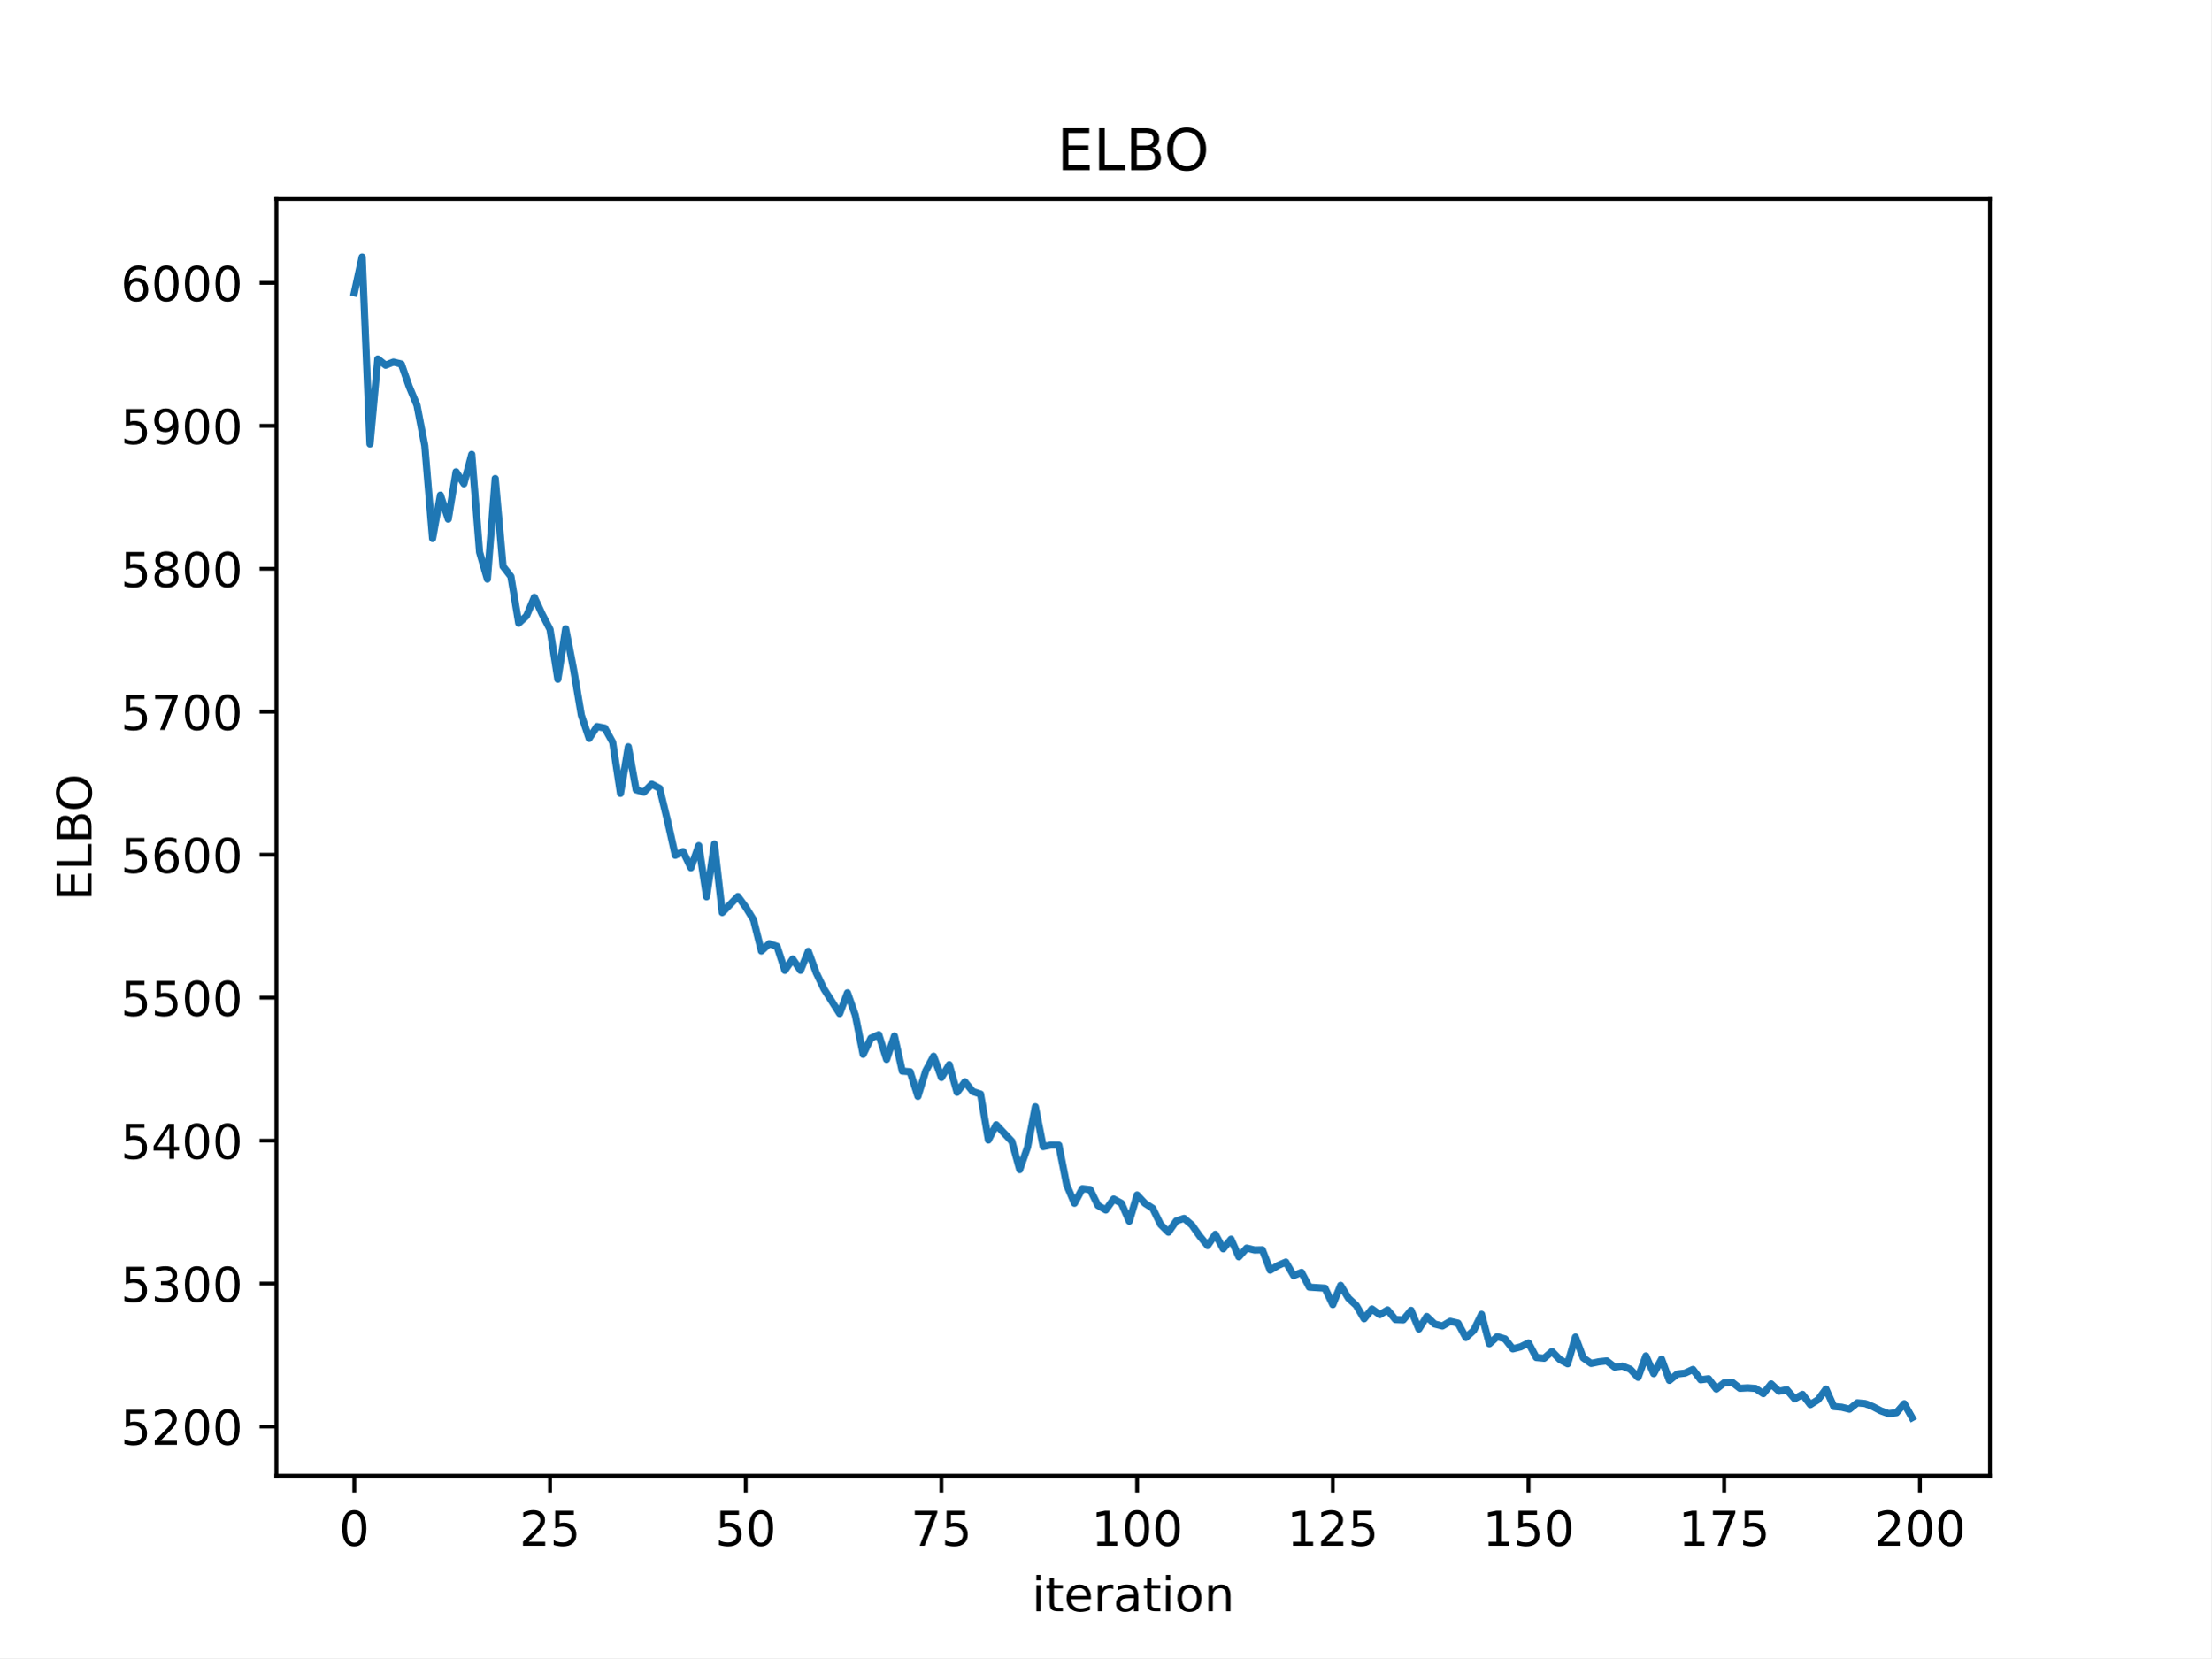
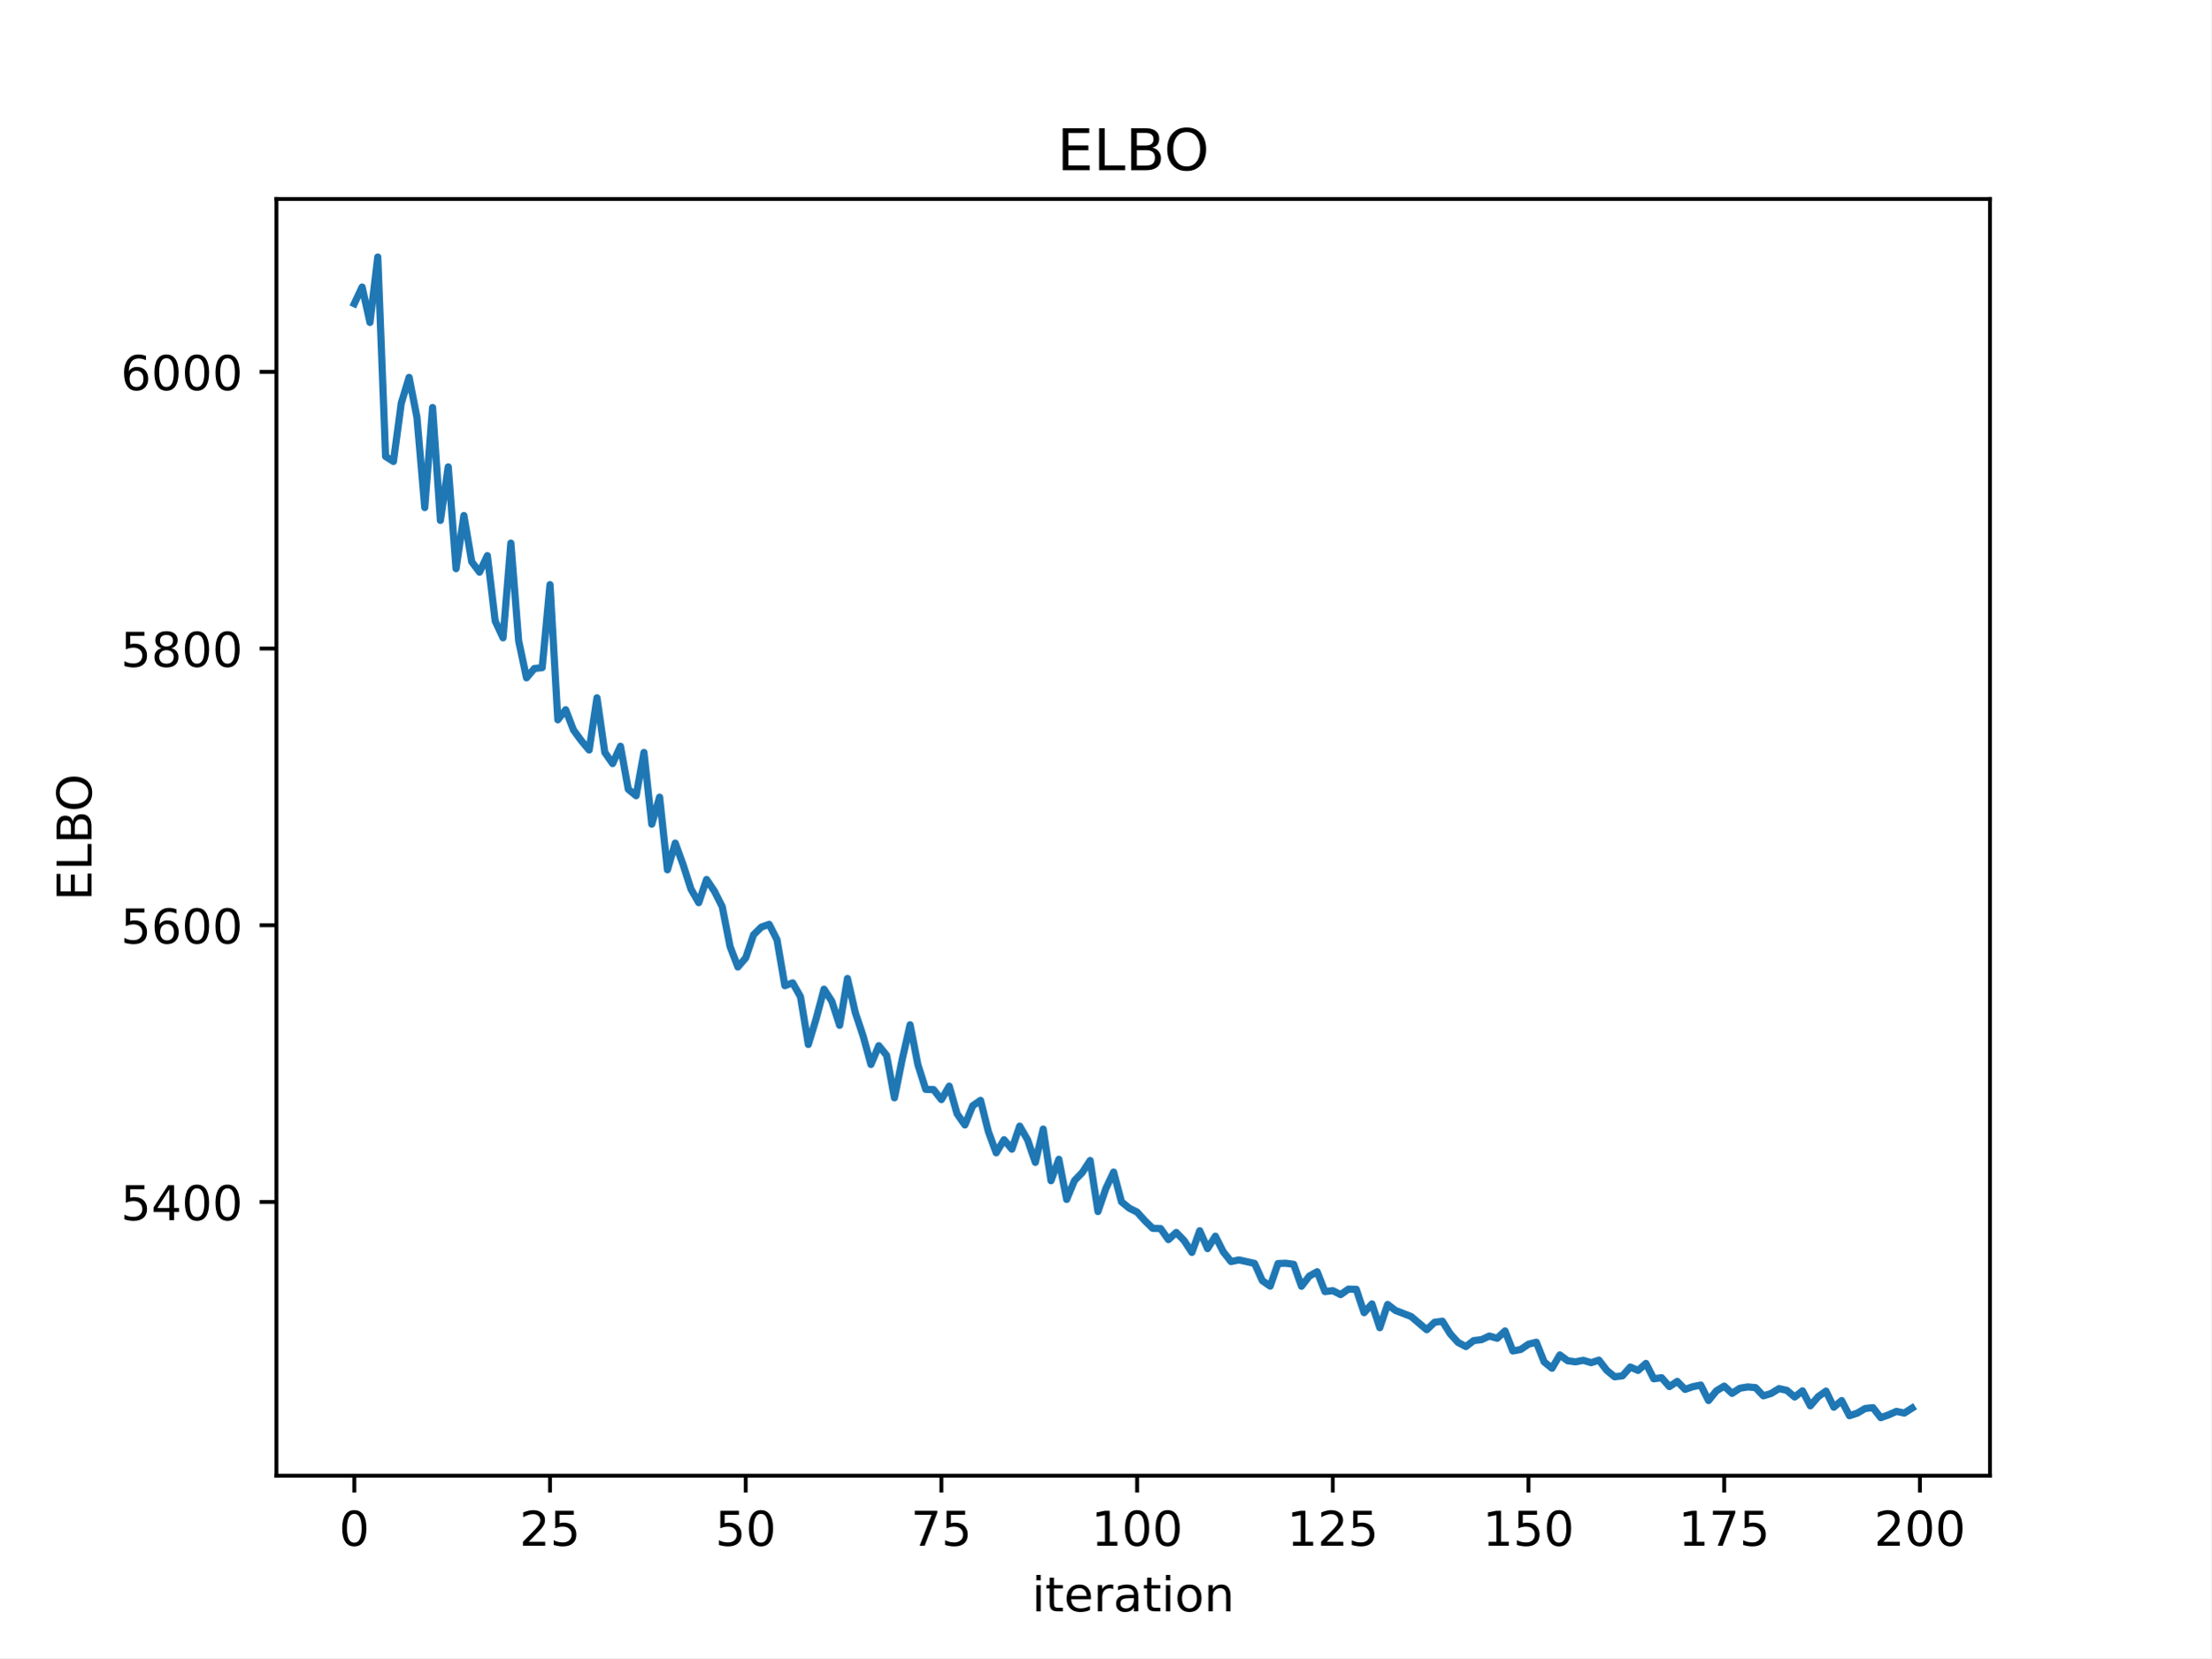
<svg xmlns="http://www.w3.org/2000/svg" xmlns:xlink="http://www.w3.org/1999/xlink" width="460.8pt" height="345.6pt" viewBox="0 0 460.8 345.6" version="1.1">
  <defs>
    <style type="text/css">*{stroke-linejoin: round; stroke-linecap: butt}</style>
  </defs>
  <g id="figure_1">
    <g id="patch_1">
      <path d="M 0 345.6  L 460.8 345.6  L 460.8 0  L 0 0  z " style="fill: #ffffff" />
    </g>
    <g id="axes_1">
      <g id="patch_2">
        <path d="M 57.6 307.584  L 414.72 307.584  L 414.72 41.472  L 57.6 41.472  z " style="fill: #ffffff" />
      </g>
      <g id="matplotlib.axis_1">
        <g id="xtick_1">
          <g id="line2d_1">
            <defs>
-               <path id="mb7f501139d" d="M 0 0  L 0 3.5  " style="stroke: #000000; stroke-width: 0.8" />
-             </defs>
-             <g>
-               <use xlink:href="#mb7f501139d" x="73.833" y="307.584" style="stroke: #000000; stroke-width: 0.8" />
+               <path id="m1cf85488b2" d="M 0 0  L 0 3.5  " style="stroke: #000000; stroke-width: 0.8" />
+             </defs>
+             <g>
+               <use xlink:href="#m1cf85488b2" x="73.833" y="307.584" style="stroke: #000000; stroke-width: 0.8" />
            </g>
          </g>
          <g id="text_1">
            <g transform="translate(70.65148 322.1824) scale(0.1 -0.1)">
              <defs>
                <path id="DejaVuSans-30" d="M 2034 4250  Q 1547 4250 1301 3770  Q 1056 3291 1056 2328  Q 1056 1369 1301 889  Q 1547 409 2034 409  Q 2525 409 2770 889  Q 3016 1369 3016 2328  Q 3016 3291 2770 3770  Q 2525 4250 2034 4250  z M 2034 4750  Q 2819 4750 3233 4129  Q 3647 3509 3647 2328  Q 3647 1150 3233 529  Q 2819 -91 2034 -91  Q 1250 -91 836 529  Q 422 1150 422 2328  Q 422 3509 836 4129  Q 1250 4750 2034 4750  z " transform="scale(0.015625)" />
              </defs>
              <use xlink:href="#DejaVuSans-30" />
            </g>
          </g>
        </g>
        <g id="xtick_2">
          <g id="line2d_2">
            <g>
-               <use xlink:href="#mb7f501139d" x="114.618" y="307.584" style="stroke: #000000; stroke-width: 0.8" />
+               <use xlink:href="#m1cf85488b2" x="114.618" y="307.584" style="stroke: #000000; stroke-width: 0.8" />
            </g>
          </g>
          <g id="text_2">
            <g transform="translate(108.256 322.1824) scale(0.1 -0.1)">
              <defs>
                <path id="DejaVuSans-32" d="M 1228 531  L 3431 531  L 3431 0  L 469 0  L 469 531  Q 828 903 1448 1529  Q 2069 2156 2228 2338  Q 2531 2678 2651 2914  Q 2772 3150 2772 3378  Q 2772 3750 2511 3984  Q 2250 4219 1831 4219  Q 1534 4219 1204 4116  Q 875 4013 500 3803  L 500 4441  Q 881 4594 1212 4672  Q 1544 4750 1819 4750  Q 2544 4750 2975 4387  Q 3406 4025 3406 3419  Q 3406 3131 3298 2873  Q 3191 2616 2906 2266  Q 2828 2175 2409 1742  Q 1991 1309 1228 531  z " transform="scale(0.015625)" />
                <path id="DejaVuSans-35" d="M 691 4666  L 3169 4666  L 3169 4134  L 1269 4134  L 1269 2991  Q 1406 3038 1543 3061  Q 1681 3084 1819 3084  Q 2600 3084 3056 2656  Q 3513 2228 3513 1497  Q 3513 744 3044 326  Q 2575 -91 1722 -91  Q 1428 -91 1123 -41  Q 819 9 494 109  L 494 744  Q 775 591 1075 516  Q 1375 441 1709 441  Q 2250 441 2565 725  Q 2881 1009 2881 1497  Q 2881 1984 2565 2268  Q 2250 2553 1709 2553  Q 1456 2553 1204 2497  Q 953 2441 691 2322  L 691 4666  z " transform="scale(0.015625)" />
              </defs>
              <use xlink:href="#DejaVuSans-32" />
              <use xlink:href="#DejaVuSans-35" transform="translate(63.62305 0)" />
            </g>
          </g>
        </g>
        <g id="xtick_3">
          <g id="line2d_3">
            <g>
-               <use xlink:href="#mb7f501139d" x="155.404" y="307.584" style="stroke: #000000; stroke-width: 0.8" />
+               <use xlink:href="#m1cf85488b2" x="155.404" y="307.584" style="stroke: #000000; stroke-width: 0.8" />
            </g>
          </g>
          <g id="text_3">
            <g transform="translate(149.0417 322.1824) scale(0.1 -0.1)">
              <use xlink:href="#DejaVuSans-35" />
              <use xlink:href="#DejaVuSans-30" transform="translate(63.62305 0)" />
            </g>
          </g>
        </g>
        <g id="xtick_4">
          <g id="line2d_4">
            <g>
-               <use xlink:href="#mb7f501139d" x="196.19" y="307.584" style="stroke: #000000; stroke-width: 0.8" />
+               <use xlink:href="#m1cf85488b2" x="196.19" y="307.584" style="stroke: #000000; stroke-width: 0.8" />
            </g>
          </g>
          <g id="text_4">
            <g transform="translate(189.8275 322.1824) scale(0.1 -0.1)">
              <defs>
                <path id="DejaVuSans-37" d="M 525 4666  L 3525 4666  L 3525 4397  L 1831 0  L 1172 0  L 2766 4134  L 525 4134  L 525 4666  z " transform="scale(0.015625)" />
              </defs>
              <use xlink:href="#DejaVuSans-37" />
              <use xlink:href="#DejaVuSans-35" transform="translate(63.62305 0)" />
            </g>
          </g>
        </g>
        <g id="xtick_5">
          <g id="line2d_5">
            <g>
-               <use xlink:href="#mb7f501139d" x="236.976" y="307.584" style="stroke: #000000; stroke-width: 0.8" />
+               <use xlink:href="#m1cf85488b2" x="236.976" y="307.584" style="stroke: #000000; stroke-width: 0.8" />
            </g>
          </g>
          <g id="text_5">
            <g transform="translate(227.432 322.1824) scale(0.1 -0.1)">
              <defs>
                <path id="DejaVuSans-31" d="M 794 531  L 1825 531  L 1825 4091  L 703 3866  L 703 4441  L 1819 4666  L 2450 4666  L 2450 531  L 3481 531  L 3481 0  L 794 0  L 794 531  z " transform="scale(0.015625)" />
              </defs>
              <use xlink:href="#DejaVuSans-31" />
              <use xlink:href="#DejaVuSans-30" transform="translate(63.62305 0)" />
              <use xlink:href="#DejaVuSans-30" transform="translate(127.2461 0)" />
            </g>
          </g>
        </g>
        <g id="xtick_6">
          <g id="line2d_6">
            <g>
-               <use xlink:href="#mb7f501139d" x="277.761" y="307.584" style="stroke: #000000; stroke-width: 0.8" />
+               <use xlink:href="#m1cf85488b2" x="277.761" y="307.584" style="stroke: #000000; stroke-width: 0.8" />
            </g>
          </g>
          <g id="text_6">
            <g transform="translate(268.2177 322.1824) scale(0.1 -0.1)">
              <use xlink:href="#DejaVuSans-31" />
              <use xlink:href="#DejaVuSans-32" transform="translate(63.62305 0)" />
              <use xlink:href="#DejaVuSans-35" transform="translate(127.2461 0)" />
            </g>
          </g>
        </g>
        <g id="xtick_7">
          <g id="line2d_7">
            <g>
-               <use xlink:href="#mb7f501139d" x="318.547" y="307.584" style="stroke: #000000; stroke-width: 0.8" />
+               <use xlink:href="#m1cf85488b2" x="318.547" y="307.584" style="stroke: #000000; stroke-width: 0.8" />
            </g>
          </g>
          <g id="text_7">
            <g transform="translate(309.0035 322.1824) scale(0.1 -0.1)">
              <use xlink:href="#DejaVuSans-31" />
              <use xlink:href="#DejaVuSans-35" transform="translate(63.62305 0)" />
              <use xlink:href="#DejaVuSans-30" transform="translate(127.2461 0)" />
            </g>
          </g>
        </g>
        <g id="xtick_8">
          <g id="line2d_8">
            <g>
-               <use xlink:href="#mb7f501139d" x="359.333" y="307.584" style="stroke: #000000; stroke-width: 0.8" />
+               <use xlink:href="#m1cf85488b2" x="359.333" y="307.584" style="stroke: #000000; stroke-width: 0.8" />
            </g>
          </g>
          <g id="text_8">
            <g transform="translate(349.7892 322.1824) scale(0.1 -0.1)">
              <use xlink:href="#DejaVuSans-31" />
              <use xlink:href="#DejaVuSans-37" transform="translate(63.62305 0)" />
              <use xlink:href="#DejaVuSans-35" transform="translate(127.2461 0)" />
            </g>
          </g>
        </g>
        <g id="xtick_9">
          <g id="line2d_9">
            <g>
-               <use xlink:href="#mb7f501139d" x="400.119" y="307.584" style="stroke: #000000; stroke-width: 0.8" />
+               <use xlink:href="#m1cf85488b2" x="400.119" y="307.584" style="stroke: #000000; stroke-width: 0.8" />
            </g>
          </g>
          <g id="text_9">
            <g transform="translate(390.575 322.1824) scale(0.1 -0.1)">
              <use xlink:href="#DejaVuSans-32" />
              <use xlink:href="#DejaVuSans-30" transform="translate(63.62305 0)" />
              <use xlink:href="#DejaVuSans-30" transform="translate(127.2461 0)" />
            </g>
          </g>
        </g>
        <g id="text_10">
          <g transform="translate(215.0373 335.8606) scale(0.1 -0.1)">
            <defs>
              <path id="DejaVuSans-69" d="M 603 3500  L 1178 3500  L 1178 0  L 603 0  L 603 3500  z M 603 4863  L 1178 4863  L 1178 4134  L 603 4134  L 603 4863  z " transform="scale(0.015625)" />
              <path id="DejaVuSans-74" d="M 1172 4494  L 1172 3500  L 2356 3500  L 2356 3053  L 1172 3053  L 1172 1153  Q 1172 725 1289 603  Q 1406 481 1766 481  L 2356 481  L 2356 0  L 1766 0  Q 1100 0 847 248  Q 594 497 594 1153  L 594 3053  L 172 3053  L 172 3500  L 594 3500  L 594 4494  L 1172 4494  z " transform="scale(0.015625)" />
              <path id="DejaVuSans-65" d="M 3597 1894  L 3597 1613  L 953 1613  Q 991 1019 1311 708  Q 1631 397 2203 397  Q 2534 397 2845 478  Q 3156 559 3463 722  L 3463 178  Q 3153 47 2828 -22  Q 2503 -91 2169 -91  Q 1331 -91 842 396  Q 353 884 353 1716  Q 353 2575 817 3079  Q 1281 3584 2069 3584  Q 2775 3584 3186 3129  Q 3597 2675 3597 1894  z M 3022 2063  Q 3016 2534 2758 2815  Q 2500 3097 2075 3097  Q 1594 3097 1305 2825  Q 1016 2553 972 2059  L 3022 2063  z " transform="scale(0.015625)" />
              <path id="DejaVuSans-72" d="M 2631 2963  Q 2534 3019 2420 3045  Q 2306 3072 2169 3072  Q 1681 3072 1420 2755  Q 1159 2438 1159 1844  L 1159 0  L 581 0  L 581 3500  L 1159 3500  L 1159 2956  Q 1341 3275 1631 3429  Q 1922 3584 2338 3584  Q 2397 3584 2469 3576  Q 2541 3569 2628 3553  L 2631 2963  z " transform="scale(0.015625)" />
              <path id="DejaVuSans-61" d="M 2194 1759  Q 1497 1759 1228 1600  Q 959 1441 959 1056  Q 959 750 1161 570  Q 1363 391 1709 391  Q 2188 391 2477 730  Q 2766 1069 2766 1631  L 2766 1759  L 2194 1759  z M 3341 1997  L 3341 0  L 2766 0  L 2766 531  Q 2569 213 2275 61  Q 1981 -91 1556 -91  Q 1019 -91 701 211  Q 384 513 384 1019  Q 384 1609 779 1909  Q 1175 2209 1959 2209  L 2766 2209  L 2766 2266  Q 2766 2663 2505 2880  Q 2244 3097 1772 3097  Q 1472 3097 1187 3025  Q 903 2953 641 2809  L 641 3341  Q 956 3463 1253 3523  Q 1550 3584 1831 3584  Q 2591 3584 2966 3190  Q 3341 2797 3341 1997  z " transform="scale(0.015625)" />
              <path id="DejaVuSans-6f" d="M 1959 3097  Q 1497 3097 1228 2736  Q 959 2375 959 1747  Q 959 1119 1226 758  Q 1494 397 1959 397  Q 2419 397 2687 759  Q 2956 1122 2956 1747  Q 2956 2369 2687 2733  Q 2419 3097 1959 3097  z M 1959 3584  Q 2709 3584 3137 3096  Q 3566 2609 3566 1747  Q 3566 888 3137 398  Q 2709 -91 1959 -91  Q 1206 -91 779 398  Q 353 888 353 1747  Q 353 2609 779 3096  Q 1206 3584 1959 3584  z " transform="scale(0.015625)" />
              <path id="DejaVuSans-6e" d="M 3513 2113  L 3513 0  L 2938 0  L 2938 2094  Q 2938 2591 2744 2837  Q 2550 3084 2163 3084  Q 1697 3084 1428 2787  Q 1159 2491 1159 1978  L 1159 0  L 581 0  L 581 3500  L 1159 3500  L 1159 2956  Q 1366 3272 1645 3428  Q 1925 3584 2291 3584  Q 2894 3584 3203 3211  Q 3513 2838 3513 2113  z " transform="scale(0.015625)" />
            </defs>
            <use xlink:href="#DejaVuSans-69" />
            <use xlink:href="#DejaVuSans-74" transform="translate(27.7832 0)" />
            <use xlink:href="#DejaVuSans-65" transform="translate(66.99219 0)" />
            <use xlink:href="#DejaVuSans-72" transform="translate(128.5156 0)" />
            <use xlink:href="#DejaVuSans-61" transform="translate(169.6289 0)" />
            <use xlink:href="#DejaVuSans-74" transform="translate(230.9082 0)" />
            <use xlink:href="#DejaVuSans-69" transform="translate(270.1172 0)" />
            <use xlink:href="#DejaVuSans-6f" transform="translate(297.9004 0)" />
            <use xlink:href="#DejaVuSans-6e" transform="translate(359.082 0)" />
          </g>
        </g>
      </g>
      <g id="matplotlib.axis_2">
        <g id="ytick_1">
          <g id="line2d_10">
            <defs>
-               <path id="m2d5687b3a6" d="M 0 0  L -3.5 0  " style="stroke: #000000; stroke-width: 0.8" />
-             </defs>
-             <g>
-               <use xlink:href="#m2d5687b3a6" x="57.6" y="297.341" style="stroke: #000000; stroke-width: 0.8" />
+               <path id="ma1408e52fb" d="M 0 0  L -3.5 0  " style="stroke: #000000; stroke-width: 0.8" />
+             </defs>
+             <g>
+               <use xlink:href="#ma1408e52fb" x="57.6" y="250.532" style="stroke: #000000; stroke-width: 0.8" />
            </g>
          </g>
          <g id="text_11">
-             <g transform="translate(25.15 301.1407) scale(0.1 -0.1)">
-               <use xlink:href="#DejaVuSans-35" />
-               <use xlink:href="#DejaVuSans-32" transform="translate(63.62305 0)" />
+             <g transform="translate(25.15 254.3309) scale(0.1 -0.1)">
+               <defs>
+                 <path id="DejaVuSans-34" d="M 2419 4116  L 825 1625  L 2419 1625  L 2419 4116  z M 2253 4666  L 3047 4666  L 3047 1625  L 3713 1625  L 3713 1100  L 3047 1100  L 3047 0  L 2419 0  L 2419 1100  L 313 1100  L 313 1709  L 2253 4666  z " transform="scale(0.015625)" />
+               </defs>
+               <use xlink:href="#DejaVuSans-35" />
+               <use xlink:href="#DejaVuSans-34" transform="translate(63.62305 0)" />
              <use xlink:href="#DejaVuSans-30" transform="translate(127.2461 0)" />
              <use xlink:href="#DejaVuSans-30" transform="translate(190.8691 0)" />
            </g>
          </g>
        </g>
        <g id="ytick_2">
          <g id="line2d_11">
            <g>
-               <use xlink:href="#m2d5687b3a6" x="57.6" y="267.542" style="stroke: #000000; stroke-width: 0.8" />
+               <use xlink:href="#ma1408e52fb" x="57.6" y="192.855" style="stroke: #000000; stroke-width: 0.8" />
            </g>
          </g>
          <g id="text_12">
-             <g transform="translate(25.15 271.3411) scale(0.1 -0.1)">
-               <defs>
-                 <path id="DejaVuSans-33" d="M 2597 2516  Q 3050 2419 3304 2112  Q 3559 1806 3559 1356  Q 3559 666 3084 287  Q 2609 -91 1734 -91  Q 1441 -91 1130 -33  Q 819 25 488 141  L 488 750  Q 750 597 1062 519  Q 1375 441 1716 441  Q 2309 441 2620 675  Q 2931 909 2931 1356  Q 2931 1769 2642 2001  Q 2353 2234 1838 2234  L 1294 2234  L 1294 2753  L 1863 2753  Q 2328 2753 2575 2939  Q 2822 3125 2822 3475  Q 2822 3834 2567 4026  Q 2313 4219 1838 4219  Q 1578 4219 1281 4162  Q 984 4106 628 3988  L 628 4550  Q 988 4650 1302 4700  Q 1616 4750 1894 4750  Q 2613 4750 3031 4423  Q 3450 4097 3450 3541  Q 3450 3153 3228 2886  Q 3006 2619 2597 2516  z " transform="scale(0.015625)" />
-               </defs>
-               <use xlink:href="#DejaVuSans-35" />
-               <use xlink:href="#DejaVuSans-33" transform="translate(63.62305 0)" />
+             <g transform="translate(25.15 196.6538) scale(0.1 -0.1)">
+               <defs>
+                 <path id="DejaVuSans-36" d="M 2113 2584  Q 1688 2584 1439 2293  Q 1191 2003 1191 1497  Q 1191 994 1439 701  Q 1688 409 2113 409  Q 2538 409 2786 701  Q 3034 994 3034 1497  Q 3034 2003 2786 2293  Q 2538 2584 2113 2584  z M 3366 4563  L 3366 3988  Q 3128 4100 2886 4159  Q 2644 4219 2406 4219  Q 1781 4219 1451 3797  Q 1122 3375 1075 2522  Q 1259 2794 1537 2939  Q 1816 3084 2150 3084  Q 2853 3084 3261 2657  Q 3669 2231 3669 1497  Q 3669 778 3244 343  Q 2819 -91 2113 -91  Q 1303 -91 875 529  Q 447 1150 447 2328  Q 447 3434 972 4092  Q 1497 4750 2381 4750  Q 2619 4750 2861 4703  Q 3103 4656 3366 4563  z " transform="scale(0.015625)" />
+               </defs>
+               <use xlink:href="#DejaVuSans-35" />
+               <use xlink:href="#DejaVuSans-36" transform="translate(63.62305 0)" />
              <use xlink:href="#DejaVuSans-30" transform="translate(127.2461 0)" />
              <use xlink:href="#DejaVuSans-30" transform="translate(190.8691 0)" />
            </g>
          </g>
        </g>
        <g id="ytick_3">
          <g id="line2d_12">
            <g>
-               <use xlink:href="#m2d5687b3a6" x="57.6" y="237.742" style="stroke: #000000; stroke-width: 0.8" />
+               <use xlink:href="#ma1408e52fb" x="57.6" y="135.178" style="stroke: #000000; stroke-width: 0.8" />
            </g>
          </g>
          <g id="text_13">
-             <g transform="translate(25.15 241.5416) scale(0.1 -0.1)">
-               <defs>
-                 <path id="DejaVuSans-34" d="M 2419 4116  L 825 1625  L 2419 1625  L 2419 4116  z M 2253 4666  L 3047 4666  L 3047 1625  L 3713 1625  L 3713 1100  L 3047 1100  L 3047 0  L 2419 0  L 2419 1100  L 313 1100  L 313 1709  L 2253 4666  z " transform="scale(0.015625)" />
-               </defs>
-               <use xlink:href="#DejaVuSans-35" />
-               <use xlink:href="#DejaVuSans-34" transform="translate(63.62305 0)" />
+             <g transform="translate(25.15 138.9768) scale(0.1 -0.1)">
+               <defs>
+                 <path id="DejaVuSans-38" d="M 2034 2216  Q 1584 2216 1326 1975  Q 1069 1734 1069 1313  Q 1069 891 1326 650  Q 1584 409 2034 409  Q 2484 409 2743 651  Q 3003 894 3003 1313  Q 3003 1734 2745 1975  Q 2488 2216 2034 2216  z M 1403 2484  Q 997 2584 770 2862  Q 544 3141 544 3541  Q 544 4100 942 4425  Q 1341 4750 2034 4750  Q 2731 4750 3128 4425  Q 3525 4100 3525 3541  Q 3525 3141 3298 2862  Q 3072 2584 2669 2484  Q 3125 2378 3379 2068  Q 3634 1759 3634 1313  Q 3634 634 3220 271  Q 2806 -91 2034 -91  Q 1263 -91 848 271  Q 434 634 434 1313  Q 434 1759 690 2068  Q 947 2378 1403 2484  z M 1172 3481  Q 1172 3119 1398 2916  Q 1625 2713 2034 2713  Q 2441 2713 2670 2916  Q 2900 3119 2900 3481  Q 2900 3844 2670 4047  Q 2441 4250 2034 4250  Q 1625 4250 1398 4047  Q 1172 3844 1172 3481  z " transform="scale(0.015625)" />
+               </defs>
+               <use xlink:href="#DejaVuSans-35" />
+               <use xlink:href="#DejaVuSans-38" transform="translate(63.62305 0)" />
              <use xlink:href="#DejaVuSans-30" transform="translate(127.2461 0)" />
              <use xlink:href="#DejaVuSans-30" transform="translate(190.8691 0)" />
            </g>
          </g>
        </g>
        <g id="ytick_4">
          <g id="line2d_13">
            <g>
-               <use xlink:href="#m2d5687b3a6" x="57.6" y="207.943" style="stroke: #000000; stroke-width: 0.8" />
+               <use xlink:href="#ma1408e52fb" x="57.6" y="77.5" style="stroke: #000000; stroke-width: 0.8" />
            </g>
          </g>
          <g id="text_14">
-             <g transform="translate(25.15 211.7421) scale(0.1 -0.1)">
-               <use xlink:href="#DejaVuSans-35" />
-               <use xlink:href="#DejaVuSans-35" transform="translate(63.62305 0)" />
-               <use xlink:href="#DejaVuSans-30" transform="translate(127.2461 0)" />
-               <use xlink:href="#DejaVuSans-30" transform="translate(190.8691 0)" />
-             </g>
-           </g>
-         </g>
-         <g id="ytick_5">
-           <g id="line2d_14">
-             <g>
-               <use xlink:href="#m2d5687b3a6" x="57.6" y="178.143" style="stroke: #000000; stroke-width: 0.8" />
-             </g>
-           </g>
-           <g id="text_15">
-             <g transform="translate(25.15 181.9426) scale(0.1 -0.1)">
-               <defs>
-                 <path id="DejaVuSans-36" d="M 2113 2584  Q 1688 2584 1439 2293  Q 1191 2003 1191 1497  Q 1191 994 1439 701  Q 1688 409 2113 409  Q 2538 409 2786 701  Q 3034 994 3034 1497  Q 3034 2003 2786 2293  Q 2538 2584 2113 2584  z M 3366 4563  L 3366 3988  Q 3128 4100 2886 4159  Q 2644 4219 2406 4219  Q 1781 4219 1451 3797  Q 1122 3375 1075 2522  Q 1259 2794 1537 2939  Q 1816 3084 2150 3084  Q 2853 3084 3261 2657  Q 3669 2231 3669 1497  Q 3669 778 3244 343  Q 2819 -91 2113 -91  Q 1303 -91 875 529  Q 447 1150 447 2328  Q 447 3434 972 4092  Q 1497 4750 2381 4750  Q 2619 4750 2861 4703  Q 3103 4656 3366 4563  z " transform="scale(0.015625)" />
-               </defs>
-               <use xlink:href="#DejaVuSans-35" />
-               <use xlink:href="#DejaVuSans-36" transform="translate(63.62305 0)" />
-               <use xlink:href="#DejaVuSans-30" transform="translate(127.2461 0)" />
-               <use xlink:href="#DejaVuSans-30" transform="translate(190.8691 0)" />
-             </g>
-           </g>
-         </g>
-         <g id="ytick_6">
-           <g id="line2d_15">
-             <g>
-               <use xlink:href="#m2d5687b3a6" x="57.6" y="148.344" style="stroke: #000000; stroke-width: 0.8" />
-             </g>
-           </g>
-           <g id="text_16">
-             <g transform="translate(25.15 152.1431) scale(0.1 -0.1)">
-               <use xlink:href="#DejaVuSans-35" />
-               <use xlink:href="#DejaVuSans-37" transform="translate(63.62305 0)" />
-               <use xlink:href="#DejaVuSans-30" transform="translate(127.2461 0)" />
-               <use xlink:href="#DejaVuSans-30" transform="translate(190.8691 0)" />
-             </g>
-           </g>
-         </g>
-         <g id="ytick_7">
-           <g id="line2d_16">
-             <g>
-               <use xlink:href="#m2d5687b3a6" x="57.6" y="118.544" style="stroke: #000000; stroke-width: 0.8" />
-             </g>
-           </g>
-           <g id="text_17">
-             <g transform="translate(25.15 122.3436) scale(0.1 -0.1)">
-               <defs>
-                 <path id="DejaVuSans-38" d="M 2034 2216  Q 1584 2216 1326 1975  Q 1069 1734 1069 1313  Q 1069 891 1326 650  Q 1584 409 2034 409  Q 2484 409 2743 651  Q 3003 894 3003 1313  Q 3003 1734 2745 1975  Q 2488 2216 2034 2216  z M 1403 2484  Q 997 2584 770 2862  Q 544 3141 544 3541  Q 544 4100 942 4425  Q 1341 4750 2034 4750  Q 2731 4750 3128 4425  Q 3525 4100 3525 3541  Q 3525 3141 3298 2862  Q 3072 2584 2669 2484  Q 3125 2378 3379 2068  Q 3634 1759 3634 1313  Q 3634 634 3220 271  Q 2806 -91 2034 -91  Q 1263 -91 848 271  Q 434 634 434 1313  Q 434 1759 690 2068  Q 947 2378 1403 2484  z M 1172 3481  Q 1172 3119 1398 2916  Q 1625 2713 2034 2713  Q 2441 2713 2670 2916  Q 2900 3119 2900 3481  Q 2900 3844 2670 4047  Q 2441 4250 2034 4250  Q 1625 4250 1398 4047  Q 1172 3844 1172 3481  z " transform="scale(0.015625)" />
-               </defs>
-               <use xlink:href="#DejaVuSans-35" />
-               <use xlink:href="#DejaVuSans-38" transform="translate(63.62305 0)" />
-               <use xlink:href="#DejaVuSans-30" transform="translate(127.2461 0)" />
-               <use xlink:href="#DejaVuSans-30" transform="translate(190.8691 0)" />
-             </g>
-           </g>
-         </g>
-         <g id="ytick_8">
-           <g id="line2d_17">
-             <g>
-               <use xlink:href="#m2d5687b3a6" x="57.6" y="88.745" style="stroke: #000000; stroke-width: 0.8" />
-             </g>
-           </g>
-           <g id="text_18">
-             <g transform="translate(25.15 92.54404) scale(0.1 -0.1)">
-               <defs>
-                 <path id="DejaVuSans-39" d="M 703 97  L 703 672  Q 941 559 1184 500  Q 1428 441 1663 441  Q 2288 441 2617 861  Q 2947 1281 2994 2138  Q 2813 1869 2534 1725  Q 2256 1581 1919 1581  Q 1219 1581 811 2004  Q 403 2428 403 3163  Q 403 3881 828 4315  Q 1253 4750 1959 4750  Q 2769 4750 3195 4129  Q 3622 3509 3622 2328  Q 3622 1225 3098 567  Q 2575 -91 1691 -91  Q 1453 -91 1209 -44  Q 966 3 703 97  z M 1959 2075  Q 2384 2075 2632 2365  Q 2881 2656 2881 3163  Q 2881 3666 2632 3958  Q 2384 4250 1959 4250  Q 1534 4250 1286 3958  Q 1038 3666 1038 3163  Q 1038 2656 1286 2365  Q 1534 2075 1959 2075  z " transform="scale(0.015625)" />
-               </defs>
-               <use xlink:href="#DejaVuSans-35" />
-               <use xlink:href="#DejaVuSans-39" transform="translate(63.62305 0)" />
-               <use xlink:href="#DejaVuSans-30" transform="translate(127.2461 0)" />
-               <use xlink:href="#DejaVuSans-30" transform="translate(190.8691 0)" />
-             </g>
-           </g>
-         </g>
-         <g id="ytick_9">
-           <g id="line2d_18">
-             <g>
-               <use xlink:href="#m2d5687b3a6" x="57.6" y="58.945" style="stroke: #000000; stroke-width: 0.8" />
-             </g>
-           </g>
-           <g id="text_19">
-             <g transform="translate(25.15 62.74452) scale(0.1 -0.1)">
+             <g transform="translate(25.15 81.29969) scale(0.1 -0.1)">
              <use xlink:href="#DejaVuSans-36" />
              <use xlink:href="#DejaVuSans-30" transform="translate(63.62305 0)" />
              <use xlink:href="#DejaVuSans-30" transform="translate(127.2461 0)" />
              <use xlink:href="#DejaVuSans-30" transform="translate(190.8691 0)" />
            </g>
          </g>
        </g>
-         <g id="text_20">
+         <g id="text_15">
          <g transform="translate(19.07031 187.7522) rotate(-90) scale(0.1 -0.1)">
            <defs>
              <path id="DejaVuSans-45" d="M 628 4666  L 3578 4666  L 3578 4134  L 1259 4134  L 1259 2753  L 3481 2753  L 3481 2222  L 1259 2222  L 1259 531  L 3634 531  L 3634 0  L 628 0  L 628 4666  z " transform="scale(0.015625)" />
              <path id="DejaVuSans-4c" d="M 628 4666  L 1259 4666  L 1259 531  L 3531 531  L 3531 0  L 628 0  L 628 4666  z " transform="scale(0.015625)" />
              <path id="DejaVuSans-42" d="M 1259 2228  L 1259 519  L 2272 519  Q 2781 519 3026 730  Q 3272 941 3272 1375  Q 3272 1813 3026 2020  Q 2781 2228 2272 2228  L 1259 2228  z M 1259 4147  L 1259 2741  L 2194 2741  Q 2656 2741 2882 2914  Q 3109 3088 3109 3444  Q 3109 3797 2882 3972  Q 2656 4147 2194 4147  L 1259 4147  z M 628 4666  L 2241 4666  Q 2963 4666 3353 4366  Q 3744 4066 3744 3513  Q 3744 3084 3544 2831  Q 3344 2578 2956 2516  Q 3422 2416 3680 2098  Q 3938 1781 3938 1306  Q 3938 681 3513 340  Q 3088 0 2303 0  L 628 0  L 628 4666  z " transform="scale(0.015625)" />
              <path id="DejaVuSans-4f" d="M 2522 4238  Q 1834 4238 1429 3725  Q 1025 3213 1025 2328  Q 1025 1447 1429 934  Q 1834 422 2522 422  Q 3209 422 3611 934  Q 4013 1447 4013 2328  Q 4013 3213 3611 3725  Q 3209 4238 2522 4238  z M 2522 4750  Q 3503 4750 4090 4092  Q 4678 3434 4678 2328  Q 4678 1225 4090 567  Q 3503 -91 2522 -91  Q 1538 -91 948 565  Q 359 1222 359 2328  Q 359 3434 948 4092  Q 1538 4750 2522 4750  z " transform="scale(0.015625)" />
            </defs>
            <use xlink:href="#DejaVuSans-45" />
            <use xlink:href="#DejaVuSans-4c" transform="translate(63.18359 0)" />
            <use xlink:href="#DejaVuSans-42" transform="translate(118.8965 0)" />
            <use xlink:href="#DejaVuSans-4f" transform="translate(185.75 0)" />
          </g>
        </g>
      </g>
-       <g id="line2d_19">
-         <path d="M 73.833 61.024  L 75.464 53.568  L 77.096 92.544  L 78.727 74.82  L 80.358 76.111  L 81.99 75.463  L 83.621 75.868  L 85.253 80.534  L 86.884 84.438  L 88.516 92.889  L 90.147 112.239  L 91.778 103.204  L 93.41 108.205  L 95.041 98.339  L 96.673 100.829  L 98.304 94.706  L 99.936 115.088  L 101.567 120.7  L 103.198 99.738  L 104.83 118.038  L 106.461 120.141  L 108.093 129.892  L 109.724 128.365  L 111.356 124.499  L 112.987 128.027  L 114.618 131.183  L 116.25 141.578  L 117.881 131.05  L 119.513 139.434  L 121.144 149.075  L 122.776 153.917  L 124.407 151.433  L 126.038 151.759  L 127.67 154.698  L 129.301 165.371  L 130.933 155.645  L 132.564 164.628  L 134.196 165.1  L 135.827 163.445  L 137.458 164.313  L 139.09 170.991  L 140.721 178.267  L 142.353 177.501  L 143.984 180.883  L 145.616 176.258  L 147.247 186.917  L 148.879 175.931  L 150.51 190.204  L 153.773 186.856  L 155.404 189.06  L 157.036 191.732  L 158.667 198.216  L 160.299 196.702  L 161.93 197.249  L 163.561 202.258  L 165.193 199.895  L 166.824 202.249  L 168.456 198.272  L 170.087 202.733  L 171.719 206.141  L 174.981 211.263  L 176.613 206.93  L 178.244 211.582  L 179.876 219.768  L 181.507 216.386  L 183.139 215.666  L 184.77 220.818  L 186.401 215.937  L 188.033 223.258  L 189.664 223.389  L 191.296 228.521  L 192.927 223.212  L 194.559 220.154  L 196.19 224.597  L 197.821 221.913  L 199.453 227.682  L 201.084 225.486  L 202.716 227.512  L 204.347 228.043  L 205.979 237.616  L 207.61 234.442  L 210.873 237.898  L 212.504 243.791  L 214.136 239.123  L 215.767 230.69  L 217.399 239.002  L 219.03 238.666  L 220.661 238.688  L 222.293 246.96  L 223.924 250.807  L 225.556 247.766  L 227.187 247.948  L 228.819 251.259  L 230.45 252.203  L 232.081 249.922  L 233.713 250.815  L 235.344 254.542  L 236.976 249.075  L 238.607 250.816  L 240.239 251.871  L 241.87 255.214  L 243.501 256.838  L 245.133 254.486  L 246.764 253.95  L 248.396 255.34  L 250.027 257.642  L 251.659 259.628  L 253.29 257.274  L 254.921 260.295  L 256.553 258.289  L 258.184 261.967  L 259.816 260.141  L 261.447 260.542  L 263.079 260.505  L 264.71 264.748  L 266.341 263.777  L 267.973 263.063  L 269.604 265.876  L 271.236 265.21  L 272.867 268.285  L 276.13 268.5  L 277.761 271.934  L 279.393 267.912  L 281.024 270.597  L 282.656 272.101  L 284.287 274.878  L 285.919 272.84  L 287.55 274.026  L 289.181 273.036  L 290.813 275.04  L 292.444 275.102  L 294.076 273.124  L 295.707 277.009  L 297.339 274.398  L 298.97 275.959  L 300.601 276.376  L 302.233 275.414  L 303.864 275.792  L 305.496 278.788  L 307.127 277.304  L 308.759 273.948  L 310.39 280.086  L 312.021 278.605  L 313.653 279.081  L 315.284 281.156  L 316.916 280.725  L 318.547 279.915  L 320.179 282.952  L 321.81 283.101  L 323.441 281.684  L 325.073 283.364  L 326.704 284.253  L 328.336 278.688  L 329.967 283.029  L 331.599 284.182  L 333.23 283.838  L 334.862 283.662  L 336.493 284.945  L 338.124 284.737  L 339.756 285.395  L 341.387 287.087  L 343.019 282.617  L 344.65 286.321  L 346.282 283.278  L 347.913 287.72  L 349.544 286.397  L 351.176 286.197  L 352.807 285.436  L 354.439 287.598  L 356.07 287.383  L 357.702 289.526  L 359.333 288.212  L 360.964 288.092  L 362.596 289.371  L 364.227 289.277  L 365.859 289.399  L 367.49 290.482  L 369.122 288.459  L 370.753 289.991  L 372.384 289.66  L 374.016 291.56  L 375.647 290.637  L 377.279 292.774  L 378.91 291.733  L 380.542 289.526  L 382.173 293.171  L 383.804 293.316  L 385.436 293.721  L 387.067 292.401  L 388.699 292.551  L 390.33 293.198  L 391.962 294.061  L 393.593 294.655  L 395.224 294.462  L 396.856 292.584  L 398.487 295.488  L 398.487 295.488  " clip-path="url(#p2be04886bb)" style="fill: none; stroke: #1f77b4; stroke-width: 1.5; stroke-linecap: square" />
+       <g id="line2d_14">
+         <path d="M 73.833 63.292  L 75.464 59.829  L 77.096 67.204  L 78.727 53.568  L 80.358 95.144  L 81.99 96.177  L 83.621 84.051  L 85.253 78.653  L 86.884 86.96  L 88.516 105.786  L 90.147 84.937  L 91.778 108.466  L 93.41 97.307  L 95.041 118.519  L 96.673 107.454  L 98.304 117.081  L 99.936 119.255  L 101.567 115.807  L 103.198 129.441  L 104.83 132.943  L 106.461 113.199  L 108.093 133.604  L 109.724 141.284  L 111.356 139.339  L 112.987 139.158  L 114.618 121.858  L 116.25 150.027  L 117.881 147.929  L 119.513 152.158  L 121.144 154.383  L 122.776 156.323  L 124.407 145.443  L 126.038 156.82  L 127.67 159.158  L 129.301 155.543  L 130.933 164.509  L 132.564 165.856  L 134.196 156.833  L 135.827 171.786  L 137.458 166.147  L 139.09 181.301  L 140.721 175.723  L 142.353 180.217  L 143.984 185.287  L 145.616 188.144  L 147.247 183.306  L 148.879 185.745  L 150.51 188.975  L 152.141 197.277  L 153.773 201.552  L 155.404 199.659  L 157.036 194.835  L 158.667 193.231  L 160.299 192.665  L 161.93 195.886  L 163.561 205.457  L 165.193 204.859  L 166.824 207.753  L 168.456 217.702  L 170.087 212.318  L 171.719 206.174  L 173.35 208.691  L 174.981 213.716  L 176.613 203.945  L 178.244 211.054  L 179.876 215.944  L 181.507 221.87  L 183.139 217.955  L 184.77 219.971  L 186.401 228.825  L 188.033 220.75  L 189.664 213.595  L 191.296 221.941  L 192.927 227.057  L 194.559 227.112  L 196.19 229.197  L 197.821 226.386  L 199.453 232.145  L 201.084 234.477  L 202.716 230.469  L 204.347 229.354  L 205.979 235.875  L 207.61 240.29  L 209.241 237.551  L 210.873 239.523  L 212.504 234.713  L 214.136 237.544  L 215.767 242.283  L 217.399 235.337  L 219.03 246.098  L 220.661 241.64  L 222.293 250.004  L 223.924 246.072  L 225.556 244.388  L 227.187 241.888  L 228.819 252.523  L 230.45 247.755  L 232.081 244.296  L 233.713 250.488  L 235.344 251.827  L 236.976 252.639  L 238.607 254.449  L 240.239 256.03  L 241.87 256.075  L 243.501 258.375  L 245.133 256.882  L 246.764 258.559  L 248.396 261.05  L 250.027 256.528  L 251.659 260.248  L 253.29 257.666  L 254.921 260.899  L 256.553 262.957  L 258.184 262.608  L 261.447 263.332  L 263.079 266.939  L 264.71 268.075  L 266.341 263.359  L 267.973 263.296  L 269.604 263.522  L 271.236 268.098  L 272.867 265.981  L 274.499 265.069  L 276.13 269.213  L 277.761 269.018  L 279.393 269.839  L 281.024 268.694  L 282.656 268.734  L 284.287 273.612  L 285.919 271.776  L 287.55 276.737  L 289.181 271.895  L 290.813 273.14  L 294.076 274.399  L 297.339 277.161  L 298.97 275.607  L 300.601 275.391  L 302.233 278.011  L 303.864 279.807  L 305.496 280.672  L 307.127 279.419  L 308.759 279.232  L 310.39 278.478  L 312.021 278.945  L 313.653 277.418  L 315.284 281.585  L 316.916 281.28  L 318.547 280.17  L 320.179 279.767  L 321.81 283.869  L 323.441 285.188  L 325.073 282.41  L 326.704 283.625  L 328.336 283.851  L 329.967 283.538  L 331.599 284.023  L 333.23 283.503  L 334.862 285.631  L 336.493 286.965  L 338.124 286.77  L 339.756 284.939  L 341.387 285.643  L 343.019 284.185  L 344.65 287.386  L 346.282 287.16  L 347.913 289.01  L 349.544 287.925  L 351.176 289.599  L 352.807 289.023  L 354.439 288.693  L 356.07 291.919  L 357.702 289.898  L 359.333 288.909  L 360.964 290.429  L 362.596 289.352  L 364.227 289.079  L 365.859 289.224  L 367.49 290.939  L 369.122 290.438  L 370.753 289.435  L 372.384 289.795  L 374.016 291.183  L 375.647 289.901  L 377.279 293.023  L 378.91 291.111  L 380.542 289.958  L 382.173 293.308  L 383.804 291.925  L 385.436 295.079  L 387.067 294.545  L 388.699 293.578  L 390.33 293.406  L 391.962 295.488  L 393.593 294.899  L 395.224 294.177  L 396.856 294.532  L 398.487 293.495  L 398.487 293.495  " clip-path="url(#pb57abaaac6)" style="fill: none; stroke: #1f77b4; stroke-width: 1.5; stroke-linecap: square" />
      </g>
      <g id="patch_3">
        <path d="M 57.6 307.584  L 57.6 41.472  " style="fill: none; stroke: #000000; stroke-width: 0.8; stroke-linejoin: miter; stroke-linecap: square" />
      </g>
      <g id="patch_4">
        <path d="M 414.72 307.584  L 414.72 41.472  " style="fill: none; stroke: #000000; stroke-width: 0.8; stroke-linejoin: miter; stroke-linecap: square" />
      </g>
      <g id="patch_5">
        <path d="M 57.6 307.584  L 414.72 307.584  " style="fill: none; stroke: #000000; stroke-width: 0.8; stroke-linejoin: miter; stroke-linecap: square" />
      </g>
      <g id="patch_6">
        <path d="M 57.6 41.472  L 414.72 41.472  " style="fill: none; stroke: #000000; stroke-width: 0.8; stroke-linejoin: miter; stroke-linecap: square" />
      </g>
-       <g id="text_21">
+       <g id="text_16">
        <g transform="translate(220.2909 35.472) scale(0.12 -0.12)">
          <use xlink:href="#DejaVuSans-45" />
          <use xlink:href="#DejaVuSans-4c" transform="translate(63.18359 0)" />
          <use xlink:href="#DejaVuSans-42" transform="translate(118.8965 0)" />
          <use xlink:href="#DejaVuSans-4f" transform="translate(185.75 0)" />
        </g>
      </g>
    </g>
  </g>
  <defs>
-     <clipPath id="p2be04886bb">
+     <clipPath id="pb57abaaac6">
      <rect x="57.6" y="41.472" width="357.12" height="266.112" />
    </clipPath>
  </defs>
</svg>
